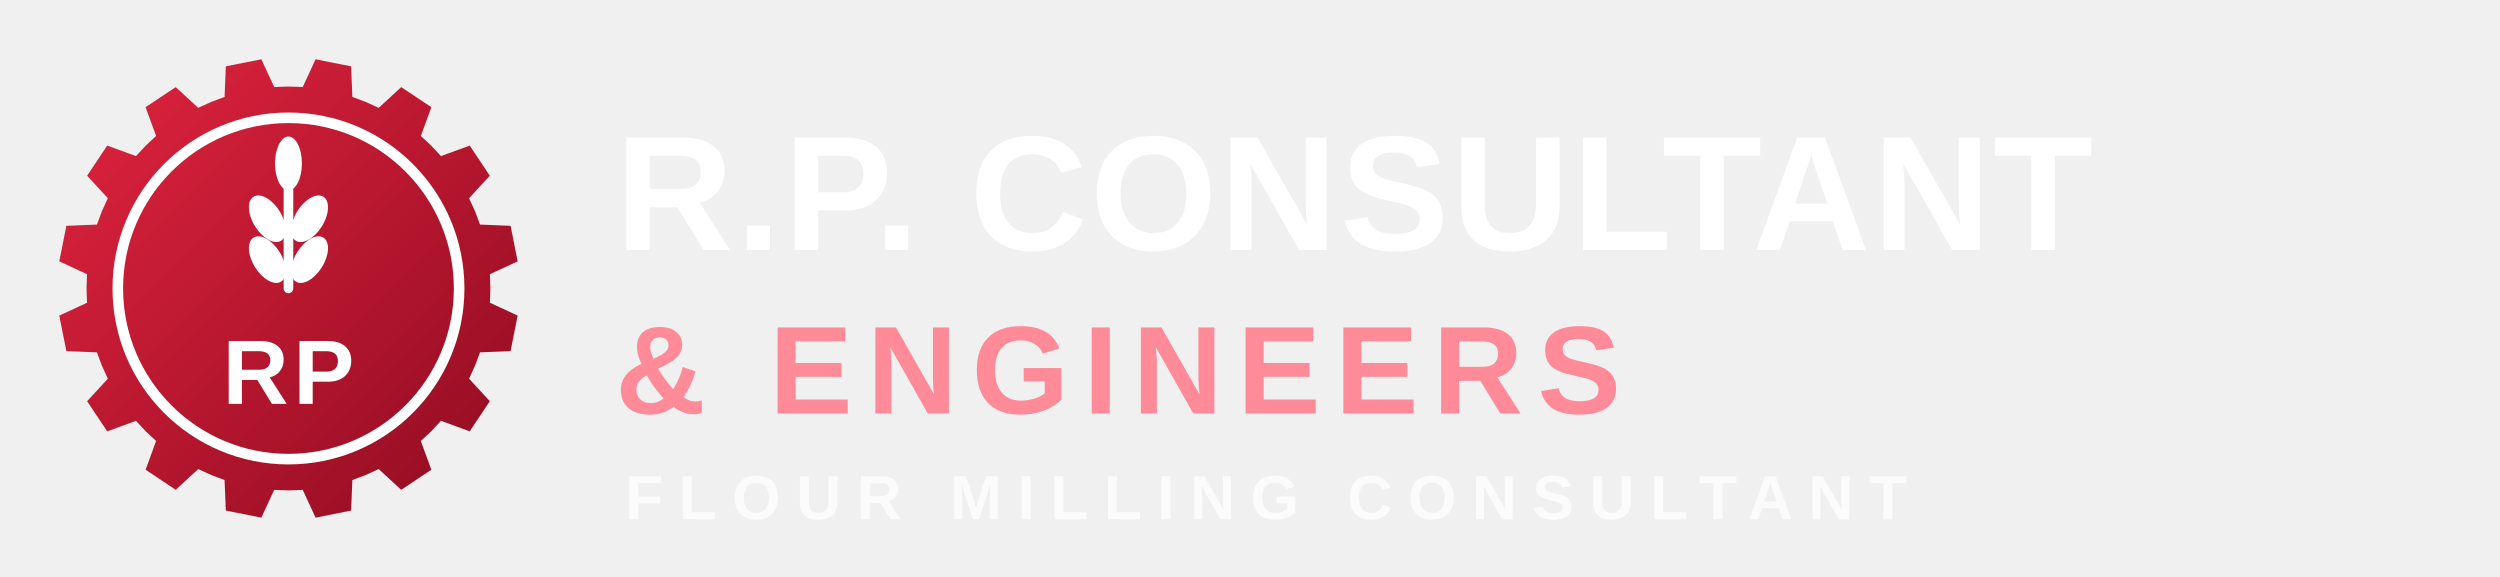
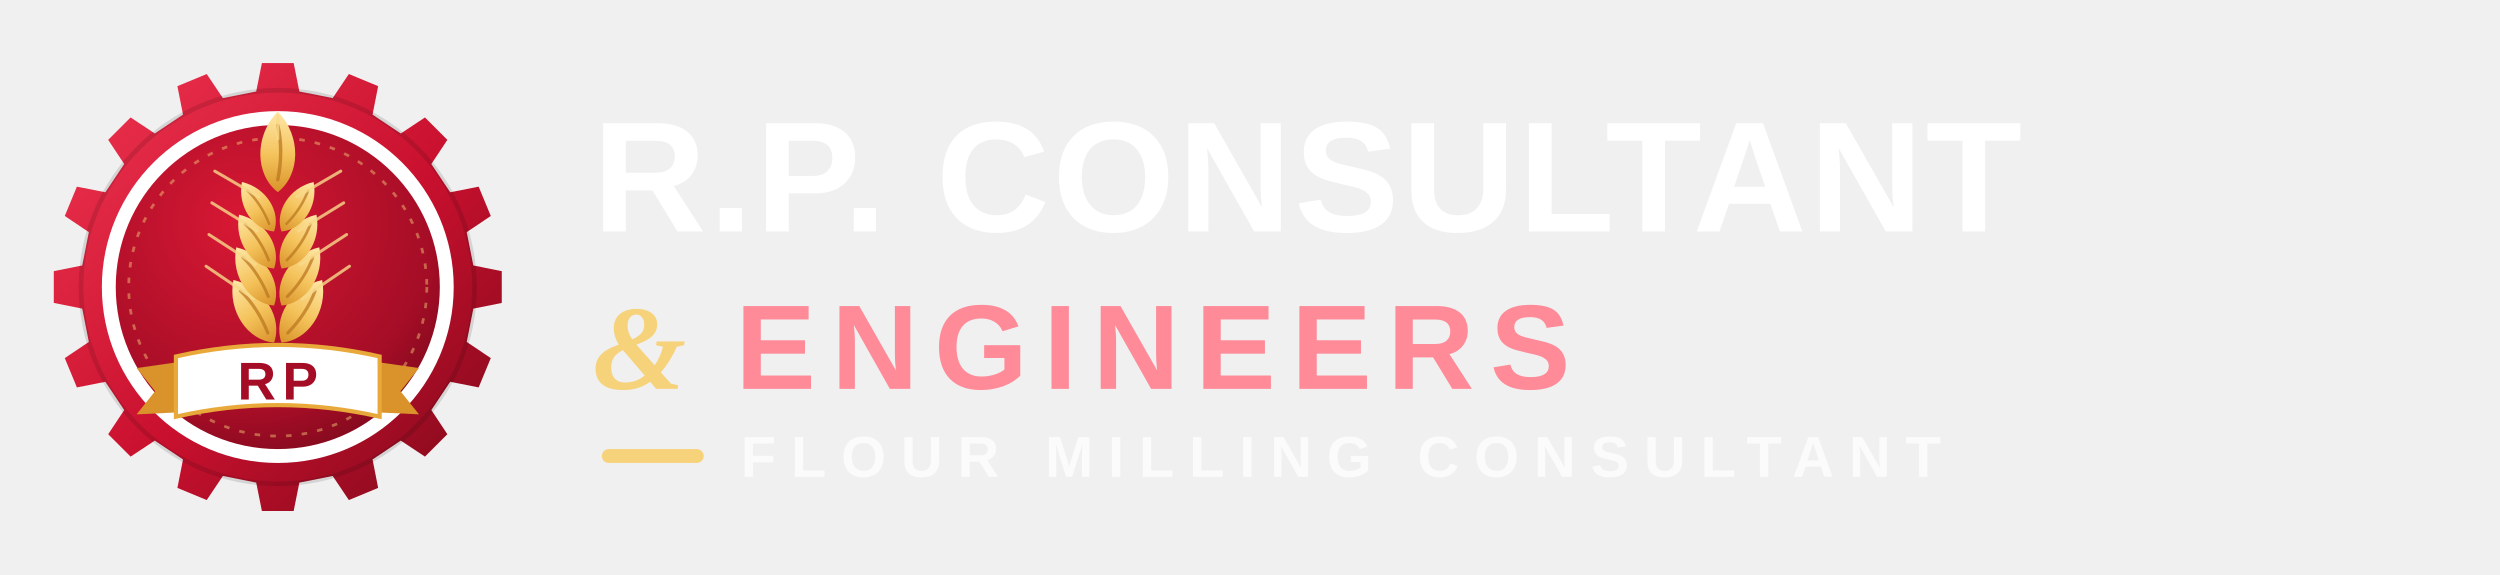
- <svg xmlns="http://www.w3.org/2000/svg" viewBox="0 0 520 120">
-   <g transform="translate(10 10)">
+ <svg xmlns="http://www.w3.org/2000/svg" viewBox="0 0 540 124">
+   <g transform="translate(10 12)">
    <defs>
      <linearGradient id="emGx" x1="0" y1="0" x2="1" y2="1">
-         <stop offset="0" stop-color="#e2243f" />
-         <stop offset="1" stop-color="#8e0b20" />
+         <stop offset="0" stop-color="#ef3550" />
+         <stop offset=".55" stop-color="#c8102e" />
+         <stop offset="1" stop-color="#7a0919" />
+       </linearGradient>
+       <radialGradient id="emCx" cx=".38" cy=".3" r=".85">
+         <stop offset="0" stop-color="#d81834" />
+         <stop offset=".7" stop-color="#a50d26" />
+         <stop offset="1" stop-color="#6e0818" />
+       </radialGradient>
+       <linearGradient id="emWx" x1="0" y1="0" x2="0" y2="1">
+         <stop offset="0" stop-color="#ffe7a8" />
+         <stop offset=".55" stop-color="#f4c25a" />
+         <stop offset="1" stop-color="#d9932a" />
+       </linearGradient>
+       <linearGradient id="emKx" x1="0" y1="0" x2="1" y2="1">
+         <stop offset="0" stop-color="#ffe9b0" />
+         <stop offset=".5" stop-color="#f3bf55" />
+         <stop offset="1" stop-color="#c98422" />
      </linearGradient>
    </defs>
-     <path fill="url(#emGx)" d="M50.00 8.00 L52.97 8.10 L55.64 2.33 L63.03 3.80 L63.29 10.16 L66.07 11.20 L68.77 12.43 L73.45 8.12 L79.72 12.30 L77.53 18.28 L79.70 20.30 L81.72 22.47 L87.70 20.28 L91.88 26.55 L87.57 31.23 L88.80 33.93 L89.84 36.71 L96.20 36.97 L97.67 44.36 L91.90 47.03 L92.00 50.00 L91.90 52.97 L97.67 55.64 L96.20 63.03 L89.84 63.29 L88.80 66.07 L87.57 68.77 L91.88 73.45 L87.70 79.72 L81.72 77.53 L79.70 79.70 L77.53 81.72 L79.72 87.70 L73.45 91.88 L68.77 87.57 L66.07 88.80 L63.29 89.84 L63.03 96.20 L55.64 97.67 L52.97 91.90 L50.00 92.00 L47.03 91.90 L44.36 97.67 L36.97 96.20 L36.71 89.84 L33.93 88.80 L31.23 87.57 L26.55 91.88 L20.28 87.70 L22.47 81.72 L20.30 79.70 L18.28 77.53 L12.30 79.72 L8.12 73.45 L12.43 68.77 L11.20 66.07 L10.16 63.29 L3.80 63.03 L2.33 55.64 L8.10 52.97 L8.00 50.00 L8.10 47.03 L2.33 44.36 L3.80 36.97 L10.16 36.71 L11.20 33.93 L12.43 31.23 L8.12 26.55 L12.30 20.28 L18.28 22.47 L20.30 20.30 L22.47 18.28 L20.28 12.30 L26.55 8.12 L31.23 12.43 L33.93 11.20 L36.71 10.16 L36.97 3.80 L44.36 2.33 L47.03 8.10 Z" />
-     <circle cx="50" cy="50" r="35.5" fill="none" stroke="#fff" stroke-width="2.2" />
-     <g fill="#fff">
-       <rect x="49" y="25" width="2" height="26" rx="1" />
-       <ellipse cx="45.6" cy="44" rx="3" ry="5.4" transform="rotate(-32 45.6 44)" />
-       <ellipse cx="54.4" cy="44" rx="3" ry="5.4" transform="rotate(32 54.4 44)" />
-       <ellipse cx="45.6" cy="35.5" rx="3" ry="5.4" transform="rotate(-32 45.6 35.5)" />
-       <ellipse cx="54.4" cy="35.5" rx="3" ry="5.4" transform="rotate(32 54.4 35.5)" />
-       <ellipse cx="50" cy="24" rx="2.8" ry="5.6" />
+     <path fill="url(#emGx)" d="M45.34 7.76 L46.57 1.62 L53.43 1.62 L54.66 7.76 L61.86 9.19 L65.35 3.99 L71.68 6.61 L70.47 12.76 L76.57 16.83 L81.79 13.37 L86.63 18.21 L83.17 23.43 L87.24 29.53 L93.39 28.32 L96.01 34.65 L90.81 38.14 L92.24 45.34 L98.38 46.57 L98.38 53.43 L92.24 54.66 L90.81 61.86 L96.01 65.35 L93.39 71.68 L87.24 70.47 L83.17 76.57 L86.63 81.79 L81.79 86.63 L76.57 83.17 L70.47 87.24 L71.68 93.39 L65.35 96.01 L61.86 90.81 L54.66 92.24 L53.43 98.38 L46.57 98.38 L45.34 92.24 L38.14 90.81 L34.65 96.01 L28.32 93.39 L29.53 87.24 L23.43 83.17 L18.21 86.63 L13.37 81.79 L16.83 76.57 L12.76 70.47 L6.61 71.68 L3.99 65.35 L9.19 61.86 L7.76 54.66 L1.62 53.43 L1.62 46.57 L7.76 45.34 L9.19 38.14 L3.99 34.65 L6.61 28.32 L12.76 29.53 L16.83 23.43 L13.37 18.21 L18.21 13.37 L23.43 16.83 L29.53 12.76 L28.32 6.61 L34.65 3.99 L38.14 9.19 Z" />
+     <circle cx="50" cy="50" r="42.5" fill="none" stroke="#000" stroke-opacity=".12" stroke-width="1" />
+     <circle cx="50" cy="50" r="38" fill="#fff" />
+     <circle cx="50" cy="50" r="35" fill="url(#emCx)" />
+     <circle cx="50" cy="50" r="32.2" fill="none" stroke="#f6d27a" stroke-opacity=".45" stroke-width=".6" stroke-dasharray="1.2 2.2" />
+     <path d="M50 66 L50 27" stroke="url(#emWx)" stroke-width="2.3" stroke-linecap="round" />
+     <g transform="translate(49.20 62.00) rotate(-33.0) scale(1.550)">
+       <path d="M0 0 C-2.9 -2.2 -3.1 -7.2 0 -10.4 C3.1 -7.2 2.9 -2.2 0 0 Z" fill="url(#emWx)" />
+       <path d="M0 -1.6 C.5 -4 .5 -6.5 0 -8.6" fill="none" stroke="#b8741d" stroke-width=".45" stroke-linecap="round" opacity=".7" />
    </g>
-     <text x="50" y="74" text-anchor="middle" fill="#fff" font-family="Poppins, 'Segoe UI', Arial, sans-serif" font-weight="800" font-size="19" letter-spacing="1">RP</text>
+     <path d="M44.80 52.50 L34.50 45.50" stroke="#f8d98a" stroke-width=".65" stroke-linecap="round" opacity=".8" />
+     <g transform="translate(50.80 62.00) rotate(33.0) scale(1.550)">
+       <path d="M0 0 C-2.9 -2.2 -3.1 -7.2 0 -10.4 C3.1 -7.2 2.9 -2.2 0 0 Z" fill="url(#emWx)" />
+       <path d="M0 -1.6 C.5 -4 .5 -6.5 0 -8.6" fill="none" stroke="#b8741d" stroke-width=".45" stroke-linecap="round" opacity=".7" />
+     </g>
+     <path d="M55.20 52.50 L65.50 45.50" stroke="#f8d98a" stroke-width=".65" stroke-linecap="round" opacity=".8" />
+     <g transform="translate(49.20 54.00) rotate(-33.0) scale(1.442)">
+       <path d="M0 0 C-2.9 -2.2 -3.1 -7.2 0 -10.4 C3.1 -7.2 2.9 -2.2 0 0 Z" fill="url(#emWx)" />
+       <path d="M0 -1.6 C.5 -4 .5 -6.5 0 -8.6" fill="none" stroke="#b8741d" stroke-width=".45" stroke-linecap="round" opacity=".7" />
+     </g>
+     <path d="M45.16 45.16 L35.13 38.66" stroke="#f8d98a" stroke-width=".65" stroke-linecap="round" opacity=".8" />
+     <g transform="translate(50.80 54.00) rotate(33.0) scale(1.442)">
+       <path d="M0 0 C-2.9 -2.2 -3.1 -7.2 0 -10.4 C3.1 -7.2 2.9 -2.2 0 0 Z" fill="url(#emWx)" />
+       <path d="M0 -1.6 C.5 -4 .5 -6.5 0 -8.6" fill="none" stroke="#b8741d" stroke-width=".45" stroke-linecap="round" opacity=".7" />
+     </g>
+     <path d="M54.84 45.16 L64.87 38.66" stroke="#f8d98a" stroke-width=".65" stroke-linecap="round" opacity=".8" />
+     <g transform="translate(49.20 46.00) rotate(-33.0) scale(1.333)">
+       <path d="M0 0 C-2.9 -2.2 -3.1 -7.2 0 -10.4 C3.1 -7.2 2.9 -2.2 0 0 Z" fill="url(#emWx)" />
+       <path d="M0 -1.6 C.5 -4 .5 -6.5 0 -8.6" fill="none" stroke="#b8741d" stroke-width=".45" stroke-linecap="round" opacity=".7" />
+     </g>
+     <path d="M45.53 37.83 L35.76 31.81" stroke="#f8d98a" stroke-width=".65" stroke-linecap="round" opacity=".8" />
+     <g transform="translate(50.80 46.00) rotate(33.0) scale(1.333)">
+       <path d="M0 0 C-2.9 -2.2 -3.1 -7.2 0 -10.4 C3.1 -7.2 2.9 -2.2 0 0 Z" fill="url(#emWx)" />
+       <path d="M0 -1.6 C.5 -4 .5 -6.5 0 -8.6" fill="none" stroke="#b8741d" stroke-width=".45" stroke-linecap="round" opacity=".7" />
+     </g>
+     <path d="M54.47 37.83 L64.24 31.81" stroke="#f8d98a" stroke-width=".65" stroke-linecap="round" opacity=".8" />
+     <g transform="translate(49.20 38.00) rotate(-33.0) scale(1.225)">
+       <path d="M0 0 C-2.9 -2.2 -3.1 -7.2 0 -10.4 C3.1 -7.2 2.9 -2.2 0 0 Z" fill="url(#emWx)" />
+       <path d="M0 -1.6 C.5 -4 .5 -6.5 0 -8.6" fill="none" stroke="#b8741d" stroke-width=".45" stroke-linecap="round" opacity=".7" />
+     </g>
+     <path d="M45.89 30.49 L36.39 24.96" stroke="#f8d98a" stroke-width=".65" stroke-linecap="round" opacity=".8" />
+     <g transform="translate(50.80 38.00) rotate(33.0) scale(1.225)">
+       <path d="M0 0 C-2.9 -2.2 -3.1 -7.2 0 -10.4 C3.1 -7.2 2.9 -2.2 0 0 Z" fill="url(#emWx)" />
+       <path d="M0 -1.6 C.5 -4 .5 -6.5 0 -8.6" fill="none" stroke="#b8741d" stroke-width=".45" stroke-linecap="round" opacity=".7" />
+     </g>
+     <path d="M54.11 30.49 L63.61 24.96" stroke="#f8d98a" stroke-width=".65" stroke-linecap="round" opacity=".8" />
+     <g transform="translate(50.00 29.50) rotate(0.0) scale(1.674)">
+       <path d="M0 0 C-2.9 -2.2 -3.1 -7.2 0 -10.4 C3.1 -7.2 2.9 -2.2 0 0 Z" fill="url(#emWx)" />
+       <path d="M0 -1.6 C.5 -4 .5 -6.5 0 -8.6" fill="none" stroke="#b8741d" stroke-width=".45" stroke-linecap="round" opacity=".7" />
+     </g>
+     <path d="M50 18 L50 13" stroke="#f8d98a" stroke-width=".65" stroke-linecap="round" opacity=".8" />
+     <path d="M30 66 L19.5 67.5 L23.5 72.5 L19.5 77.5 L30 77 Z" fill="#d9932a" />
+     <path d="M70 66 L80.5 67.5 L76.5 72.5 L80.5 77.5 L70 77 Z" fill="#d9932a" />
+     <path d="M28 65 Q50 60 72 65 L72 78 Q50 73 28 78 Z" fill="#fff" stroke="#e9a93a" stroke-width=".9" />
+     <text x="50" y="74.3" text-anchor="middle" fill="#a50d26" font-family="Poppins, 'Segoe UI', Arial, sans-serif" font-weight="800" font-size="11.5" letter-spacing="1.4">RP</text>
  </g>
  <g font-family="Poppins, 'Segoe UI', Arial, sans-serif">
-     <text x="128" y="52" font-size="34" font-weight="800" fill="#ffffff" letter-spacing="0.5">R.P. CONSULTANT</text>
-     <text x="128" y="86" font-size="26" font-weight="700" fill="#ff8a98" letter-spacing="3">&amp; ENGINEERS</text>
-     <text x="130" y="108" font-size="13" font-weight="600" fill="#ffffffb3" letter-spacing="3.2">FLOUR MILLING CONSULTANT</text>
+     <text x="128" y="50" font-size="34" font-weight="800" fill="#ffffff" letter-spacing="0.6">R.P. CONSULTANT</text>
+     <text x="128" y="84" font-size="26" font-weight="700" fill="#ff8a98" letter-spacing="3.4">
+       <tspan font-family="Georgia, 'Times New Roman', serif" font-style="italic" font-weight="700" fill="#f6d27a">&amp;</tspan> ENGINEERS</text>
+     <rect x="130" y="97" width="22" height="3" rx="1.5" fill="#f6d27a" />
+     <text x="160" y="103" font-size="12.5" font-weight="600" fill="#ffffffb3" letter-spacing="3.2">FLOUR MILLING CONSULTANT</text>
  </g>
</svg>
